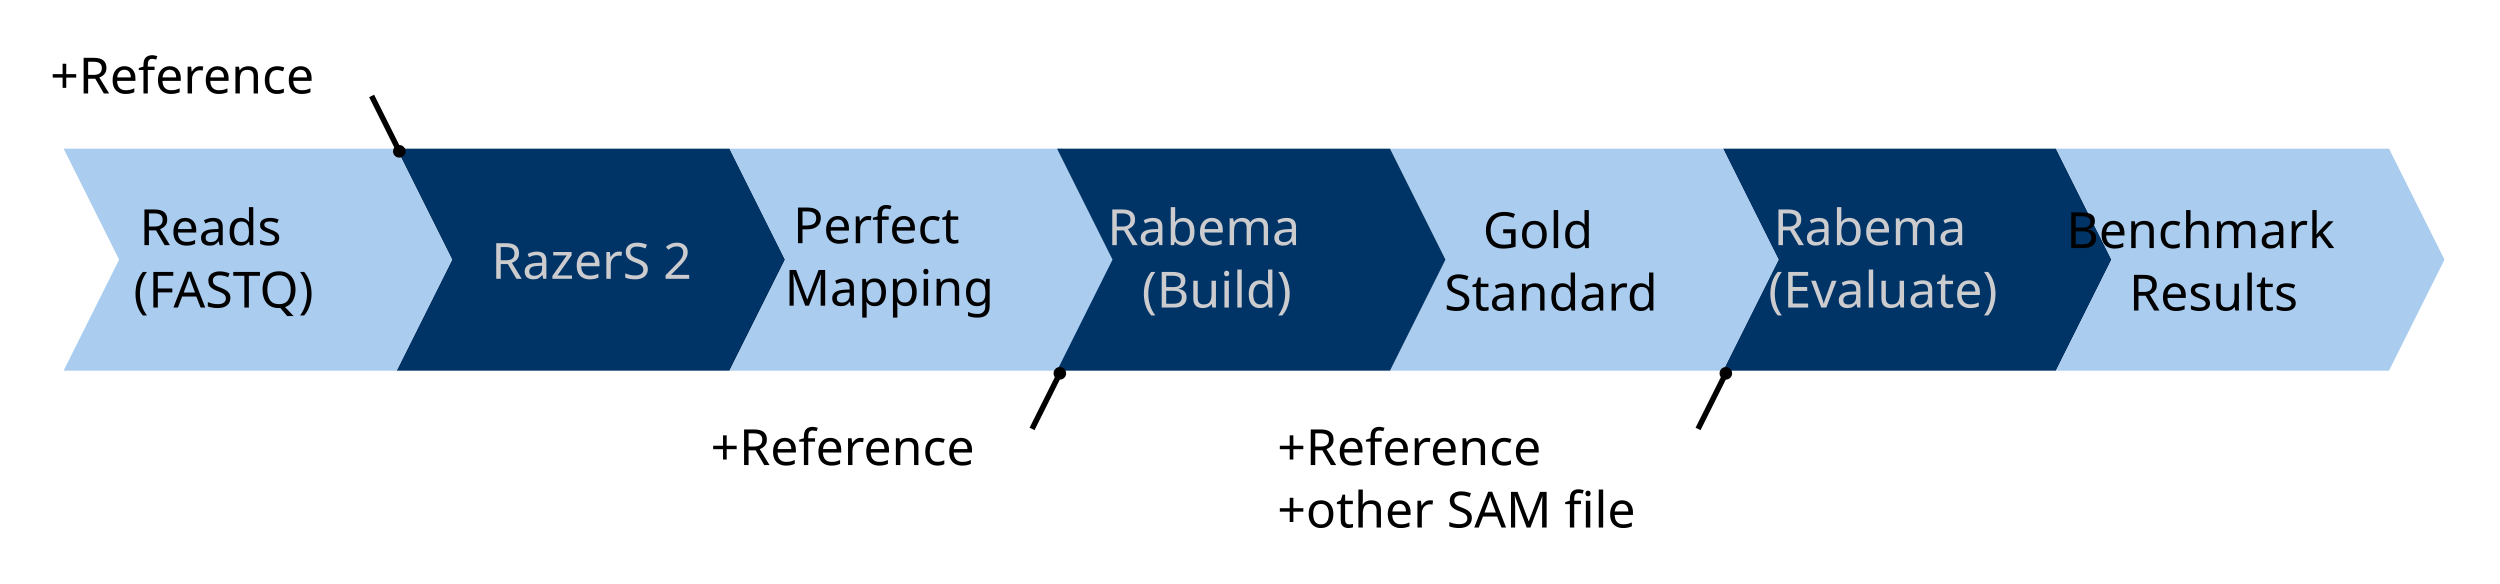
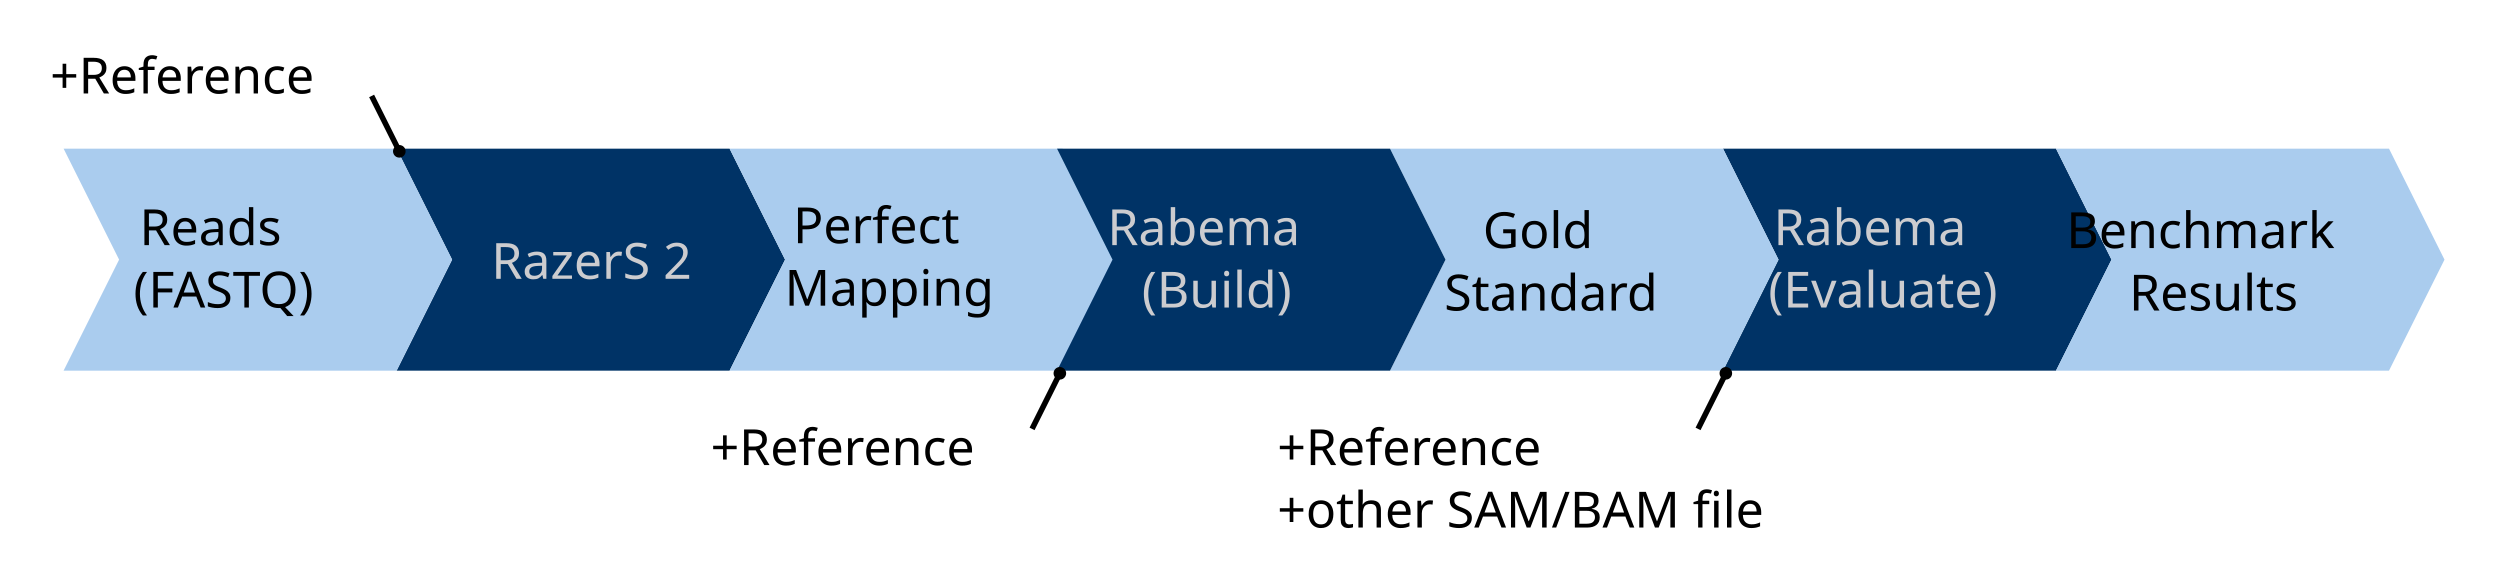
<svg xmlns="http://www.w3.org/2000/svg" width="450.46" height="105.181" id="svg2" version="1.1">
  <defs id="defs4">
    <marker style="overflow:visible" id="DotS" refX="0" refY="0" orient="auto">
      <path transform="matrix(0.2,0,0,0.2,1.48,0.2)" style="fill-rule:evenodd;stroke:#000000;stroke-width:1pt" d="m -2.5,-1 c 0,2.76 -2.24,5 -5,5 -2.76,0 -5,-2.24 -5,-5 0,-2.76 2.24,-5 5,-5 2.76,0 5,2.24 5,5 z" id="path4486" />
    </marker>
    <marker style="overflow:visible" id="DotM" refX="0" refY="0" orient="auto">
      <path transform="matrix(0.4,0,0,0.4,2.96,0.4)" style="fill-rule:evenodd;stroke:#000000;stroke-width:1pt" d="m -2.5,-1 c 0,2.76 -2.24,5 -5,5 -2.76,0 -5,-2.24 -5,-5 0,-2.76 2.24,-5 5,-5 2.76,0 5,2.24 5,5 z" id="path4483" />
    </marker>
  </defs>
  <g transform="translate(-34.54004,-10.39685)" id="layer1">
    <text id="text2995" y="180.06" x="30.22" style="font-size:40px;font-style:normal;font-weight:normal;line-height:125%;letter-spacing:0px;word-spacing:0px;fill:#000000;fill-opacity:1;stroke:none;font-family:Sans" xml:space="preserve">
      <tspan y="180.06" x="30.22" id="tspan2997" />
    </text>
    <g transform="translate(-119,0)" id="g6187">
      <path style="fill:#003366;stroke:none" d="m 225,37.181 10,20 -10,20 60,0 10,-20 -10,-20 z" id="path3436-3" />
      <path style="fill:#aaccee;stroke:none" d="m 285,37.181 10,20 -10,20 60,0 10,-20 -10,-20 z" id="path3436-2-7-7" />
      <path style="fill:#aaccee;stroke:none" d="m 165,37.181 10,20 -10,20 60,0 10,-20 -10,-20 z" id="path3436-2-7" />
      <text xml:space="preserve" style="font-size:9px;font-style:normal;font-weight:normal;text-align:center;line-height:125%;letter-spacing:0px;word-spacing:0px;text-anchor:middle;fill:#000000;fill-opacity:1;stroke:none;font-family:Sans;-inkscape-font-specification:Sans" x="202.002" y="54.563" id="text3003">
        <tspan id="tspan3005" x="202.002" y="54.563">Reads</tspan>
        <tspan x="202.002" y="65.813" id="tspan3007">(FASTQ)</tspan>
      </text>
      <text xml:space="preserve" style="font-size:9px;font-style:normal;font-weight:normal;line-height:125%;letter-spacing:0px;word-spacing:0px;fill:#cccccf;fill-opacity:1;stroke:none;font-family:Sans;-inkscape-font-specification:Sans" x="242.077" y="60.638" id="text3009-1">
        <tspan x="242.077" y="60.638" id="tspan3013-5">RazerS 2</tspan>
      </text>
      <text xml:space="preserve" style="font-size:9px;font-style:normal;font-weight:normal;text-align:center;line-height:125%;letter-spacing:0px;word-spacing:0px;text-anchor:middle;fill:#000000;fill-opacity:1;stroke:none;font-family:Sans;-inkscape-font-specification:Sans" x="321.967" y="54.22" id="text3266">
        <tspan id="tspan3268" x="321.967" y="54.22">Perfect</tspan>
        <tspan x="321.967" y="65.47" id="tspan3270">Mapping</tspan>
      </text>
      <text xml:space="preserve" style="font-size:12px;font-style:normal;font-weight:normal;line-height:125%;letter-spacing:0px;word-spacing:0px;fill:#000000;fill-opacity:1;stroke:none;font-family:Sans" x="162.586" y="27.235" id="text3623">
        <tspan id="tspan3625" x="162.586" y="27.235" style="font-size:9px">+Reference</tspan>
      </text>
      <path style="fill:none;stroke:#000000;stroke-width:1;stroke-linecap:butt;stroke-linejoin:miter;stroke-opacity:1;marker-end:url(#DotS)" d="m 220.5,27.681 5,10" id="path4409" />
    </g>
    <g transform="translate(120,-50)" id="g6203">
      <path style="fill:#003366;stroke:none" d="m 225,87.181 10,20 -10,20 60,0 10,-20 -10,-20 z" id="path3436-3-5" />
      <path style="fill:#aaccee;stroke:none" d="m 285,87.181 10,20 -10,20 60,0 10,-20 -10,-20 z" id="path3436-2-7-7-3" />
      <path style="fill:#aaccee;stroke:none" d="m 165,87.181 10,20 -10,20 60,0 10,-20 -10,-20 z" id="path3436-2-7-2" />
      <path style="fill:#003366;stroke:none" d="m 105,87.181 10,20 -10,20 60,0 10,-20 -10,-20 z" id="path3436-5" />
      <text xml:space="preserve" style="font-size:9px;font-style:normal;font-weight:normal;text-align:center;line-height:125%;letter-spacing:0px;word-spacing:0px;text-anchor:middle;fill:#cccccf;fill-opacity:1;stroke:none;font-family:Sans;-inkscape-font-specification:Sans" x="141.969" y="104.563" id="text2999-7">
        <tspan id="tspan3001-9" x="141.969" y="104.563">Rabema</tspan>
        <tspan x="141.969" y="115.813" id="tspan3595">(Build)</tspan>
      </text>
      <text xml:space="preserve" style="font-size:9px;font-style:normal;font-weight:normal;text-align:center;line-height:125%;letter-spacing:0px;word-spacing:0px;text-anchor:middle;fill:#000000;fill-opacity:1;stroke:none;font-family:Sans;-inkscape-font-specification:Sans" x="202.189" y="105.092" id="text3003-0">
        <tspan x="202.189" y="105.092" id="tspan3007-4">Gold</tspan>
        <tspan x="202.189" y="116.342" id="tspan3621">Standard</tspan>
      </text>
      <text xml:space="preserve" style="font-size:9px;font-style:normal;font-weight:normal;text-align:center;line-height:125%;letter-spacing:0px;word-spacing:0px;text-anchor:middle;fill:#cccccf;fill-opacity:1;stroke:none;font-family:Sans;-inkscape-font-specification:Sans" x="262.002" y="104.563" id="text3009-1-0">
        <tspan x="262.002" y="104.563" id="tspan3013-5-1">Rabema</tspan>
        <tspan x="262.002" y="115.813" id="tspan3599">(Evaluate)</tspan>
      </text>
      <text xml:space="preserve" style="font-size:9px;font-style:normal;font-weight:normal;text-align:center;line-height:125%;letter-spacing:0px;word-spacing:0px;text-anchor:middle;fill:#000000;fill-opacity:1;stroke:none;font-family:Sans;-inkscape-font-specification:Sans" x="321.576" y="105.092" id="text3266-5">
        <tspan x="321.576" y="105.092" id="tspan3270-6">Benchmark</tspan>
        <tspan x="321.576" y="116.342" id="tspan3603">Results</tspan>
      </text>
      <text xml:space="preserve" style="font-size:9px;font-style:normal;font-weight:normal;line-height:125%;letter-spacing:0px;word-spacing:0px;fill:#000000;fill-opacity:1;stroke:none;font-family:Sans" x="42.586" y="144.2" id="text3631">
        <tspan id="tspan3633" x="42.586" y="144.2">+Reference</tspan>
      </text>
      <text xml:space="preserve" style="font-size:9px;font-style:normal;font-weight:normal;line-height:125%;letter-spacing:0px;word-spacing:0px;fill:#000000;fill-opacity:1;stroke:none;font-family:Sans" x="144.692" y="144.2" id="text3635">
        <tspan id="tspan3637" x="144.692" y="144.2">+Reference</tspan>
-         <tspan x="144.692" y="155.45" id="tspan3639">+other SAM file</tspan>
+         <tspan x="144.692" y="155.45" id="tspan3639">+other SAM/BAM file</tspan>
      </text>
      <path style="fill:none;stroke:#000000;stroke-width:1;stroke-linecap:butt;stroke-linejoin:miter;stroke-opacity:1;marker-start:url(#DotS)" d="m 105.5,127.681 -5,10" id="path4411" />
      <path style="fill:none;stroke:#000000;stroke-width:1;stroke-linecap:butt;stroke-linejoin:miter;stroke-opacity:1;marker-start:url(#DotS)" d="m 225.5,127.681 -5,10" id="path4413" />
    </g>
  </g>
</svg>
